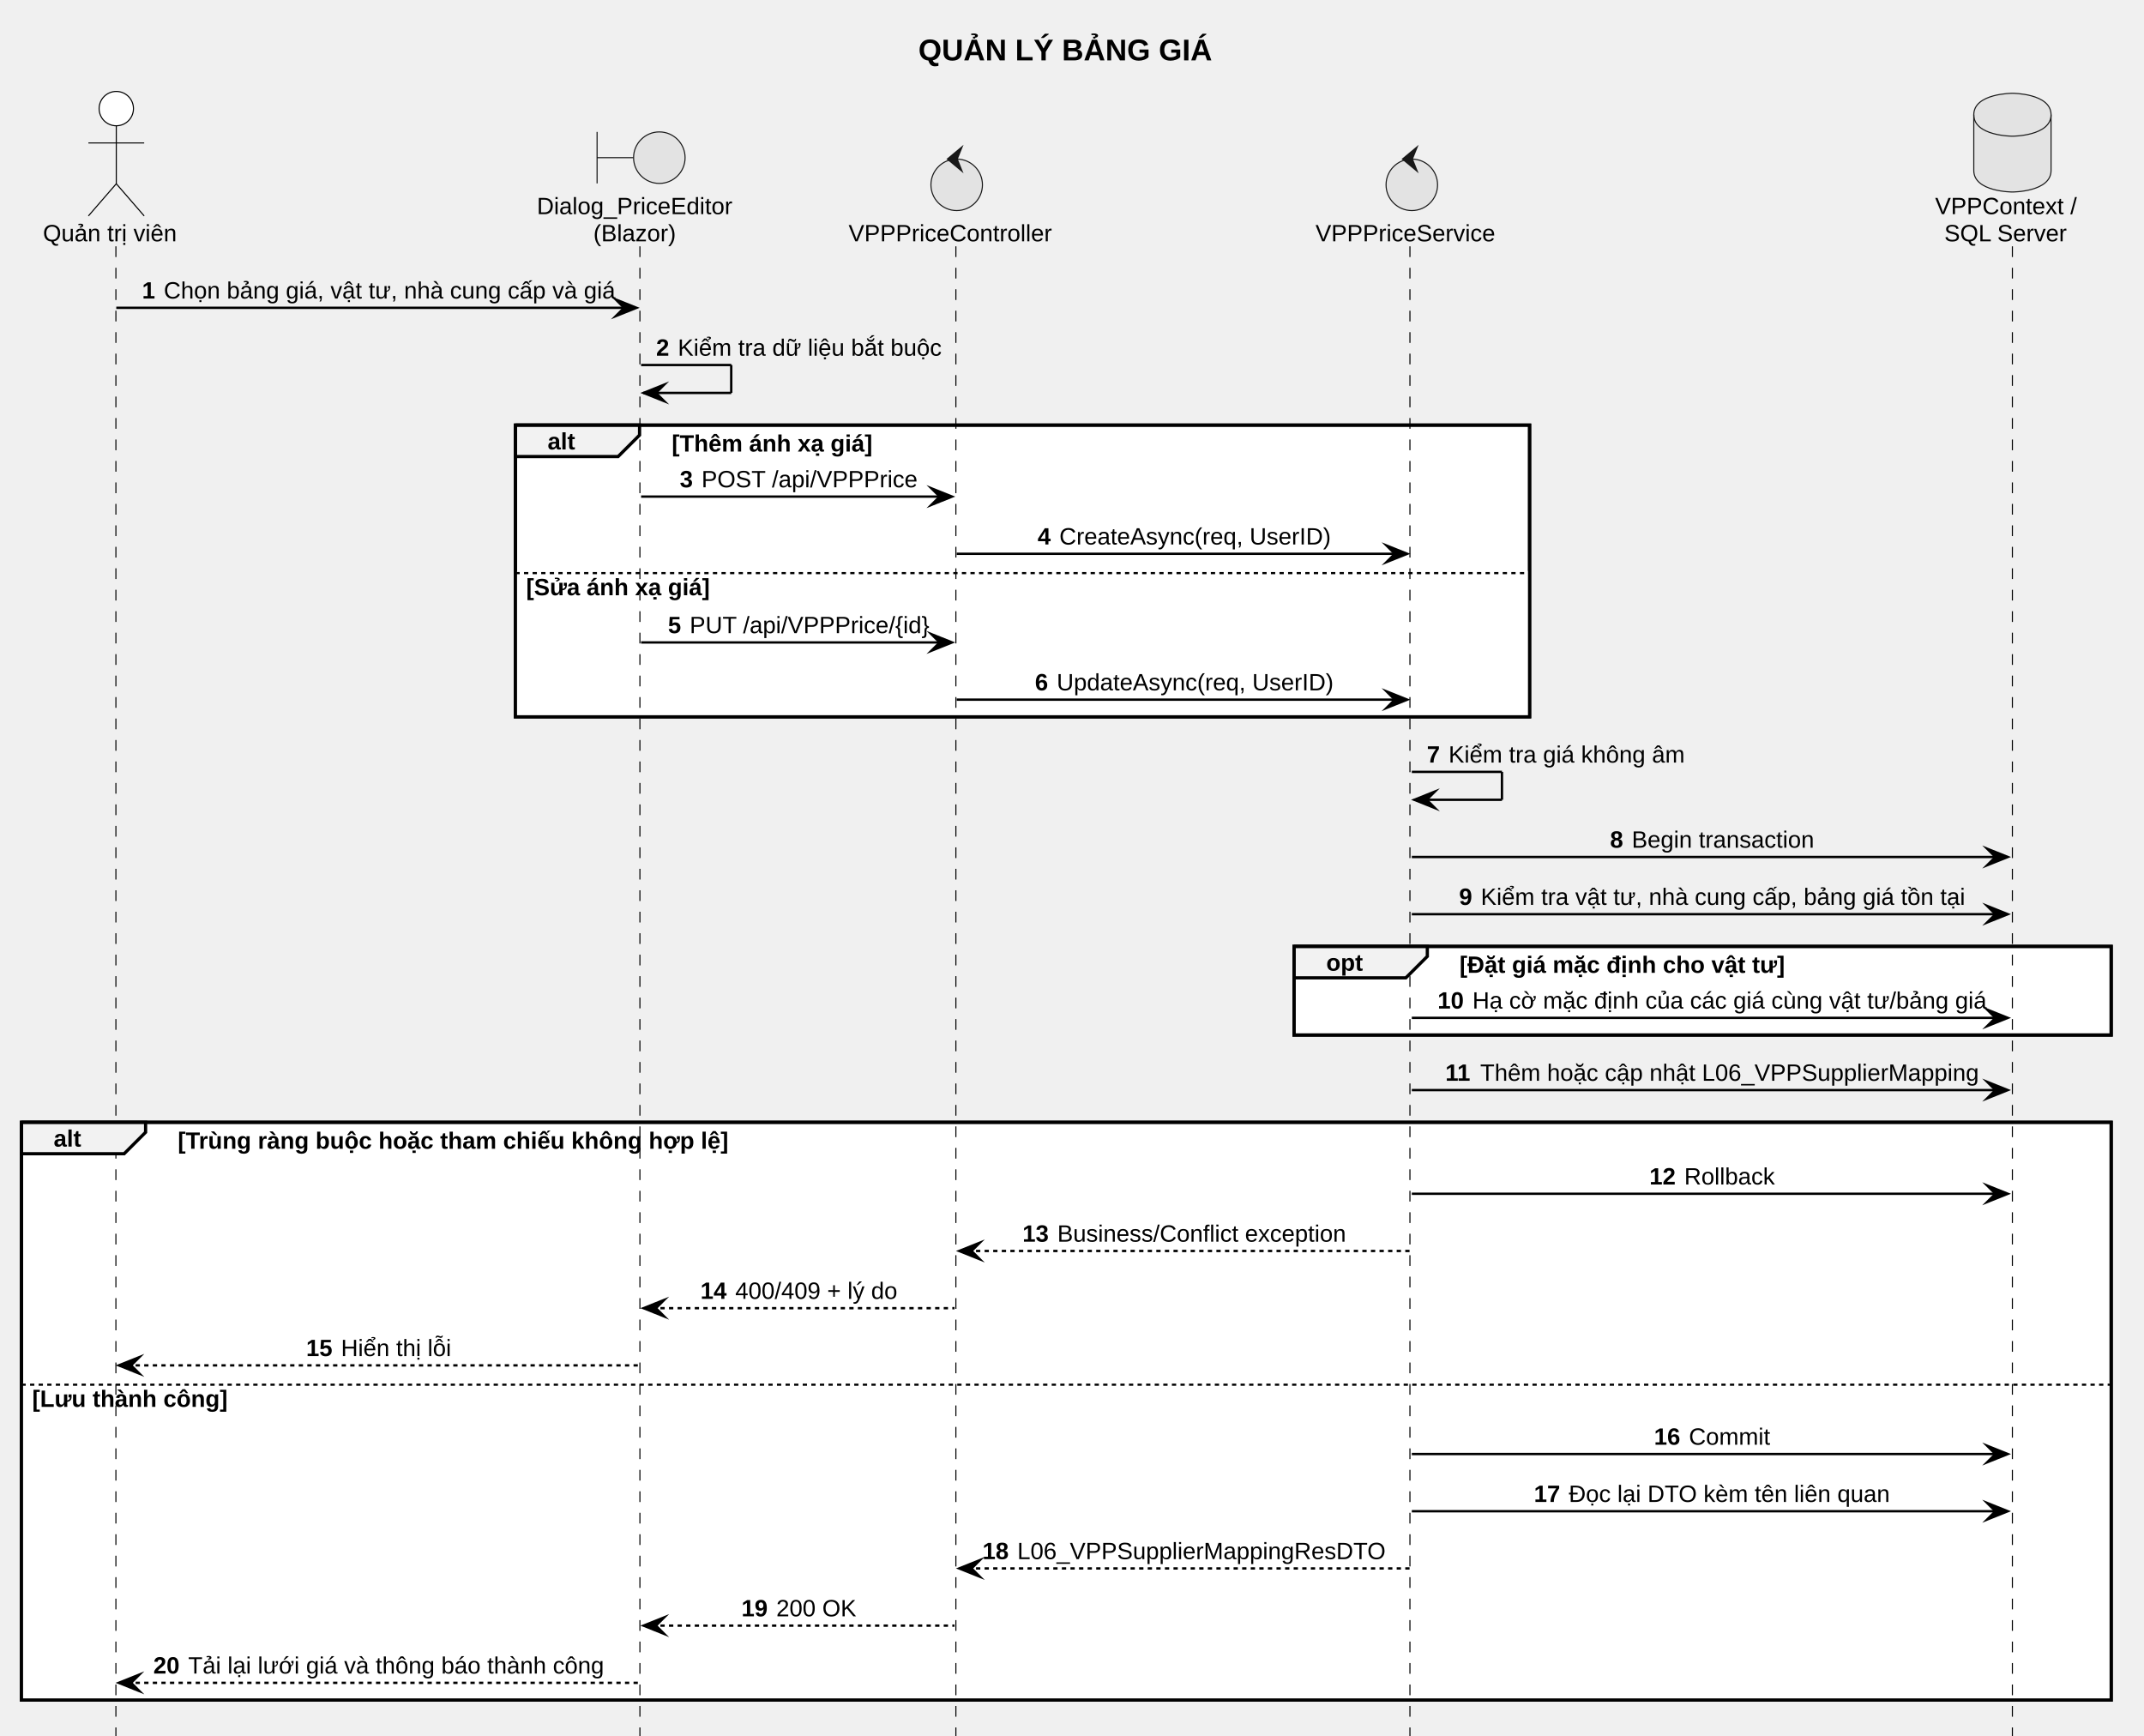
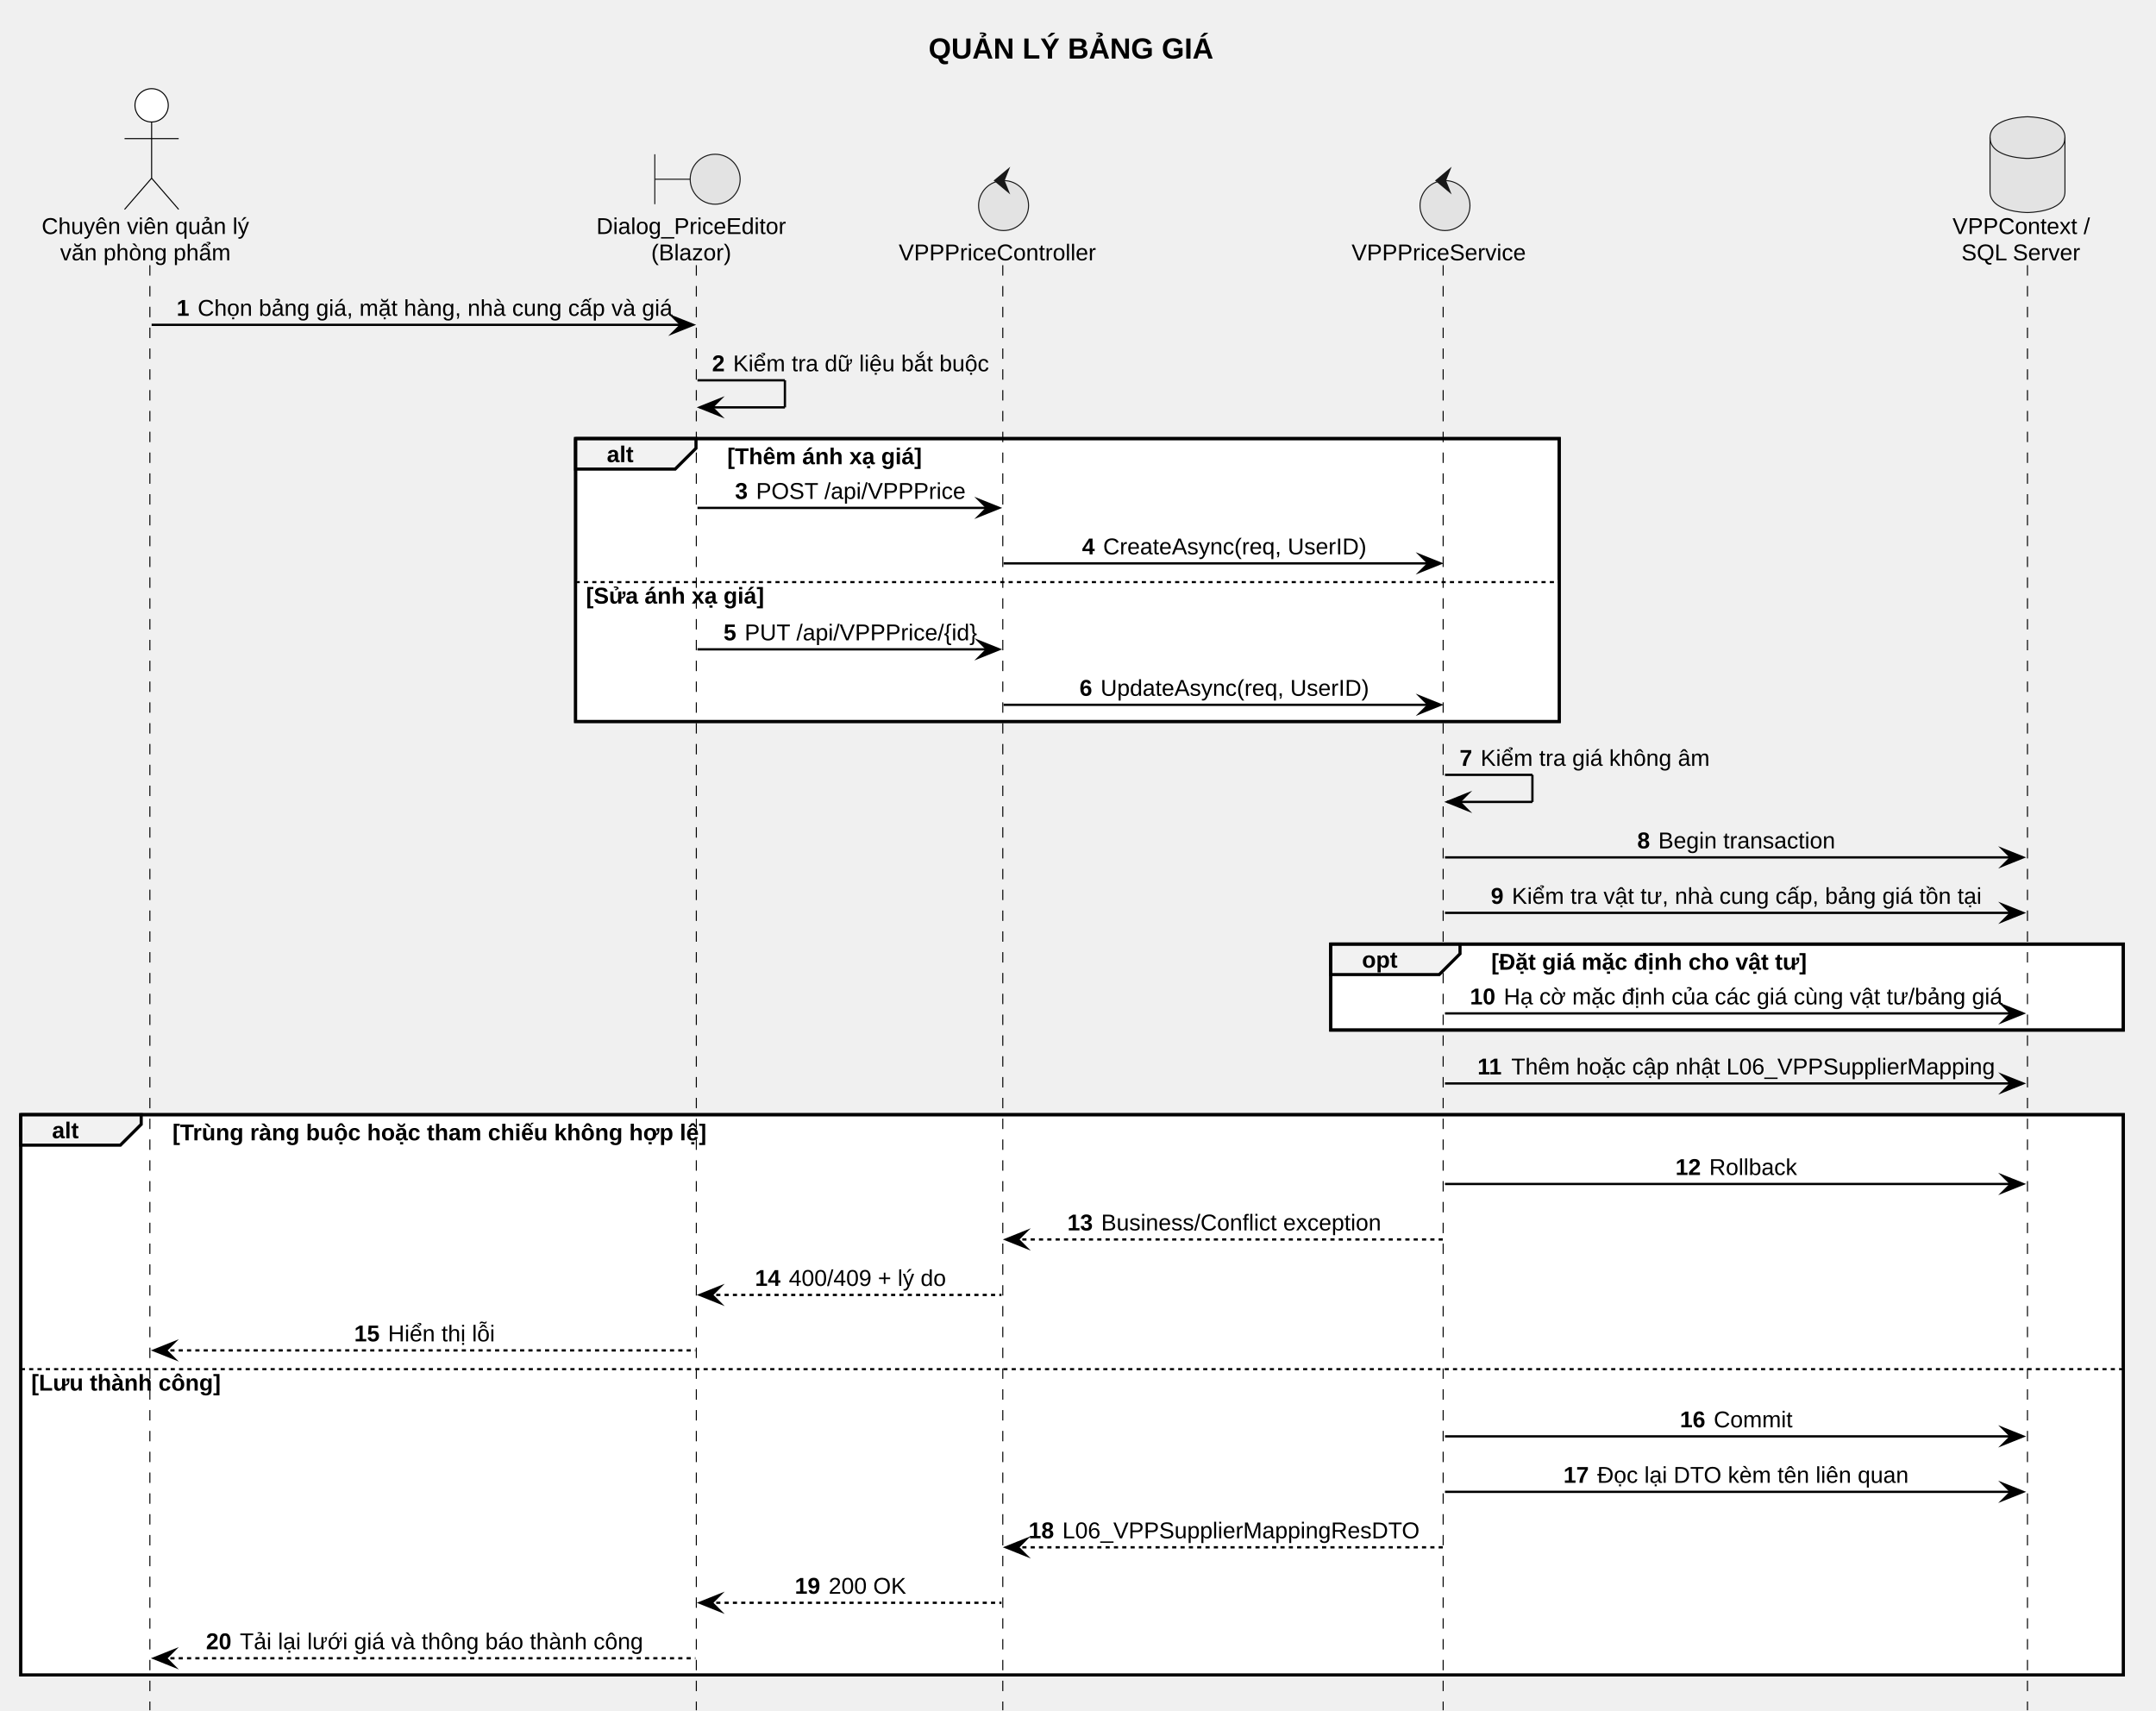
- <svg xmlns="http://www.w3.org/2000/svg" contentStyleType="text/css" data-diagram-type="SEQUENCE" height="1516.875px" preserveAspectRatio="none" style="width:1873px;height:1516px;background:#FFFFFF;" version="1.1" viewBox="0 0 1873 1516" width="1873.125px" zoomAndPan="magnify">
+ <svg xmlns="http://www.w3.org/2000/svg" contentStyleType="text/css" data-diagram-type="SEQUENCE" height="1541.25px" preserveAspectRatio="none" style="width:1942px;height:1541px;background:#FFFFFF;" version="1.1" viewBox="0 0 1942 1541" width="1942.5px" zoomAndPan="magnify">
  <defs />
  <g>
    <g class="title" data-source-line="2">
-       <text fill="#000000" font-family="Arial" font-size="26.25" font-weight="700" lengthAdjust="spacing" textLength="256.668" x="802.269" y="52.747">QUẢN LÝ BẢNG GIÁ</text>
-     </g>
-     <rect fill="#FFFFFF" height="254.8" style="stroke:#000000;stroke-width:2.812;" width="885.98" x="450.275" y="371.335" />
-     <rect fill="#FFFFFF" height="127.4" style="stroke:none;stroke-width:1.875;" width="885.98" x="450.275" y="498.735" />
-     <rect fill="#FFFFFF" height="77.433" style="stroke:#000000;stroke-width:2.812;" width="713.862" x="1130.47" y="826.661" />
-     <rect fill="#FFFFFF" height="504.634" style="stroke:#000000;stroke-width:2.812;" width="1825.582" x="18.75" y="980.311" />
-     <rect fill="#FFFFFF" height="277.3" style="stroke:none;stroke-width:1.875;" width="1825.582" x="18.75" y="1207.645" />
-     <g class="participant-lifeline" data-entity-uid="part1" data-qualified-name="Admin" data-source-line="4" id="part1-lifeline">
-       <g>
-         <rect fill="#000000" fill-opacity="0" height="1301.668" width="15" x="94.091" y="215.152" />
-         <line style="stroke:#000000;stroke-width:0.938;stroke-dasharray:9.375,9.375;" x1="101.25" x2="101.25" y1="215.152" y2="1516.82" />
+       <text fill="#000000" font-family="Arial" font-size="26.25" font-weight="700" lengthAdjust="spacing" textLength="256.668" x="836.367" y="52.747">QUẢN LÝ BẢNG GIÁ</text>
+     </g>
+     <rect fill="#FFFFFF" height="254.8" style="stroke:#000000;stroke-width:2.812;" width="885.98" x="518.469" y="395.052" />
+     <rect fill="#FFFFFF" height="127.4" style="stroke:none;stroke-width:1.875;" width="885.98" x="518.469" y="522.452" />
+     <rect fill="#FFFFFF" height="77.433" style="stroke:#000000;stroke-width:2.812;" width="713.862" x="1198.665" y="850.378" />
+     <rect fill="#FFFFFF" height="504.634" style="stroke:#000000;stroke-width:2.812;" width="1893.777" x="18.75" y="1004.028" />
+     <rect fill="#FFFFFF" height="277.3" style="stroke:none;stroke-width:1.875;" width="1893.777" x="18.75" y="1231.361" />
+     <g class="participant-lifeline" data-entity-uid="part1" data-qualified-name="Procurement" data-source-line="4" id="part1-lifeline">
+       <g>
+         <rect fill="#000000" fill-opacity="0" height="1301.668" width="15" x="129.072" y="238.868" />
+         <line style="stroke:#000000;stroke-width:0.938;stroke-dasharray:9.375,9.375;" x1="135" x2="135" y1="238.868" y2="1540.537" />
      </g>
    </g>
    <g class="participant-lifeline" data-entity-uid="part2" data-qualified-name="FE" data-source-line="5" id="part2-lifeline">
      <g>
-         <rect fill="#000000" fill-opacity="0" height="1301.668" width="15" x="552.555" y="215.152" />
-         <line style="stroke:#000000;stroke-width:0.938;stroke-dasharray:9.375,9.375;" x1="559.025" x2="559.025" y1="215.152" y2="1516.82" />
+         <rect fill="#000000" fill-opacity="0" height="1301.668" width="15" x="620.75" y="238.868" />
+         <line style="stroke:#000000;stroke-width:0.938;stroke-dasharray:9.375,9.375;" x1="627.219" x2="627.219" y1="238.868" y2="1540.537" />
      </g>
    </g>
    <g class="participant-lifeline" data-entity-uid="part3" data-qualified-name="API" data-source-line="6" id="part3-lifeline">
      <g>
-         <rect fill="#000000" fill-opacity="0" height="1301.668" width="15" x="828.266" y="215.152" />
-         <line style="stroke:#000000;stroke-width:0.938;stroke-dasharray:9.375,9.375;" x1="835.057" x2="835.057" y1="215.152" y2="1516.82" />
+         <rect fill="#000000" fill-opacity="0" height="1301.668" width="15" x="896.461" y="238.868" />
+         <line style="stroke:#000000;stroke-width:0.938;stroke-dasharray:9.375,9.375;" x1="903.251" x2="903.251" y1="238.868" y2="1540.537" />
      </g>
    </g>
    <g class="participant-lifeline" data-entity-uid="part4" data-qualified-name="Service" data-source-line="7" id="part4-lifeline">
      <g>
-         <rect fill="#000000" fill-opacity="0" height="1301.668" width="15" x="1225.862" y="215.152" />
-         <line style="stroke:#000000;stroke-width:0.938;stroke-dasharray:9.375,9.375;" x1="1231.72" x2="1231.72" y1="215.152" y2="1516.82" />
+         <rect fill="#000000" fill-opacity="0" height="1301.668" width="15" x="1294.057" y="238.868" />
+         <line style="stroke:#000000;stroke-width:0.938;stroke-dasharray:9.375,9.375;" x1="1299.915" x2="1299.915" y1="238.868" y2="1540.537" />
      </g>
    </g>
    <g class="participant-lifeline" data-entity-uid="part5" data-qualified-name="DB" data-source-line="8" id="part5-lifeline">
      <g>
-         <rect fill="#000000" fill-opacity="0" height="1301.668" width="15" x="1750.552" y="215.152" />
-         <line style="stroke:#000000;stroke-width:0.938;stroke-dasharray:9.375,9.375;" x1="1758.022" x2="1758.022" y1="215.152" y2="1516.82" />
-       </g>
-     </g>
-     <g class="participant participant-head" data-entity-uid="part1" data-qualified-name="Admin" data-source-line="4" id="part1-head">
-       <text fill="#000000" font-family="Arial" font-size="20.625" lengthAdjust="spacing" textLength="116.932" x="37.5" y="210.781">Quản trị viên</text>
-       <ellipse cx="101.591" cy="94.872" fill="#FFFFFF" rx="15" ry="15" style="stroke:#000000;stroke-width:0.938;" />
-       <path d="M101.591,109.872 L101.591,160.497 M77.216,124.872 L125.966,124.872 M101.591,160.497 L77.216,188.622 M101.591,160.497 L125.966,188.622" fill="none" style="stroke:#000000;stroke-width:0.938;" />
+         <rect fill="#000000" fill-opacity="0" height="1301.668" width="15" x="1818.746" y="238.868" />
+         <line style="stroke:#000000;stroke-width:0.938;stroke-dasharray:9.375,9.375;" x1="1826.216" x2="1826.216" y1="238.868" y2="1540.537" />
+       </g>
+     </g>
+     <g class="participant participant-head" data-entity-uid="part1" data-qualified-name="Procurement" data-source-line="4" id="part1-head">
+       <text fill="#000000" font-family="Arial" font-size="20.625" lengthAdjust="spacing" textLength="186.894" x="37.5" y="210.781">Chuyên viên quản lý</text>
+       <text fill="#000000" font-family="Arial" font-size="20.625" lengthAdjust="spacing" textLength="153.66" x="54.117" y="234.498">văn phòng phẩm</text>
+       <ellipse cx="136.572" cy="94.872" fill="#FFFFFF" rx="15" ry="15" style="stroke:#000000;stroke-width:0.938;" />
+       <path d="M136.572,109.872 L136.572,160.497 M112.197,124.872 L160.947,124.872 M136.572,160.497 L112.197,188.622 M136.572,160.497 L160.947,188.622" fill="none" style="stroke:#000000;stroke-width:0.938;" />
    </g>
    <g class="participant participant-head" data-entity-uid="part2" data-qualified-name="FE" data-source-line="5" id="part2-head">
-       <text fill="#000000" font-family="Arial" font-size="20.625" lengthAdjust="spacing" textLength="170.811" x="469.025" y="187.064">Dialog_PriceEditor</text>
-       <text fill="#000000" font-family="Arial" font-size="20.625" lengthAdjust="spacing" textLength="72.198" x="518.331" y="210.781">(Blazor)</text>
-       <path d="M521.618,115.218 L521.618,160.218 M521.618,137.718 L553.493,137.718" fill="none" style="stroke:#181818;stroke-width:0.938;" />
-       <ellipse cx="575.993" cy="137.718" fill="#E3E3E3" rx="22.5" ry="22.5" style="stroke:#181818;stroke-width:0.938;" />
+       <text fill="#000000" font-family="Arial" font-size="20.625" lengthAdjust="spacing" textLength="170.811" x="537.219" y="210.781">Dialog_PriceEditor</text>
+       <text fill="#000000" font-family="Arial" font-size="20.625" lengthAdjust="spacing" textLength="72.198" x="586.526" y="234.498">(Blazor)</text>
+       <path d="M589.812,138.935 L589.812,183.935 M589.812,161.435 L621.687,161.435" fill="none" style="stroke:#181818;stroke-width:0.938;" />
+       <ellipse cx="644.187" cy="161.435" fill="#E3E3E3" rx="22.5" ry="22.5" style="stroke:#181818;stroke-width:0.938;" />
    </g>
    <g class="participant participant-head" data-entity-uid="part3" data-qualified-name="API" data-source-line="6" id="part3-head">
-       <text fill="#000000" font-family="Arial" font-size="20.625" lengthAdjust="spacing" textLength="177.669" x="741.307" y="210.781">VPPPriceController</text>
-       <ellipse cx="835.766" cy="161.435" fill="#E3E3E3" rx="22.5" ry="22.5" style="stroke:#181818;stroke-width:0.938;" />
-       <polygon fill="#181818" points="828.266,138.935,839.516,129.56,835.766,138.935,839.516,148.31,828.266,138.935" style="stroke:#181818;stroke-width:1.875;stroke-linejoin:miter;stroke-miterlimit:10;" />
+       <text fill="#000000" font-family="Arial" font-size="20.625" lengthAdjust="spacing" textLength="177.669" x="809.501" y="234.498">VPPPriceController</text>
+       <ellipse cx="903.961" cy="185.152" fill="#E3E3E3" rx="22.5" ry="22.5" style="stroke:#181818;stroke-width:0.938;" />
+       <polygon fill="#181818" points="896.461,162.652,907.711,153.277,903.961,162.652,907.711,172.027,896.461,162.652" style="stroke:#181818;stroke-width:1.875;stroke-linejoin:miter;stroke-miterlimit:10;" />
    </g>
    <g class="participant participant-head" data-entity-uid="part4" data-qualified-name="Service" data-source-line="7" id="part4-head">
-       <text fill="#000000" font-family="Arial" font-size="20.625" lengthAdjust="spacing" textLength="157.034" x="1149.22" y="210.781">VPPPriceService</text>
-       <ellipse cx="1233.362" cy="161.435" fill="#E3E3E3" rx="22.5" ry="22.5" style="stroke:#181818;stroke-width:0.938;" />
-       <polygon fill="#181818" points="1225.862,138.935,1237.112,129.56,1233.362,138.935,1237.112,148.31,1225.862,138.935" style="stroke:#181818;stroke-width:1.875;stroke-linejoin:miter;stroke-miterlimit:10;" />
+       <text fill="#000000" font-family="Arial" font-size="20.625" lengthAdjust="spacing" textLength="157.034" x="1217.415" y="234.498">VPPPriceService</text>
+       <ellipse cx="1301.557" cy="185.152" fill="#E3E3E3" rx="22.5" ry="22.5" style="stroke:#181818;stroke-width:0.938;" />
+       <polygon fill="#181818" points="1294.057,162.652,1305.307,153.277,1301.557,162.652,1305.307,172.027,1294.057,162.652" style="stroke:#181818;stroke-width:1.875;stroke-linejoin:miter;stroke-miterlimit:10;" />
    </g>
    <g class="participant participant-head" data-entity-uid="part5" data-qualified-name="DB" data-source-line="8" id="part5-head">
-       <text fill="#000000" font-family="Arial" font-size="20.625" lengthAdjust="spacing" textLength="123.81" x="1690.522" y="187.064">VPPContext /</text>
-       <text fill="#000000" font-family="Arial" font-size="20.625" lengthAdjust="spacing" textLength="107.748" x="1698.553" y="210.781">SQL Server</text>
-       <path d="M1724.302,100.218 C1724.302,81.468 1758.052,81.468 1758.052,81.468 C1758.052,81.468 1791.802,81.468 1791.802,100.218 L1791.802,148.968 C1791.802,167.718 1758.052,167.718 1758.052,167.718 C1758.052,167.718 1724.302,167.718 1724.302,148.968 L1724.302,100.218" fill="#E3E3E3" style="stroke:#181818;stroke-width:0.938;" />
-       <path d="M1724.302,100.218 C1724.302,118.968 1758.052,118.968 1758.052,118.968 C1758.052,118.968 1791.802,118.968 1791.802,100.218" fill="none" style="stroke:#181818;stroke-width:0.938;" />
+       <text fill="#000000" font-family="Arial" font-size="20.625" lengthAdjust="spacing" textLength="123.81" x="1758.716" y="210.781">VPPContext /</text>
+       <text fill="#000000" font-family="Arial" font-size="20.625" lengthAdjust="spacing" textLength="107.748" x="1766.748" y="234.498">SQL Server</text>
+       <path d="M1792.496,123.935 C1792.496,105.185 1826.246,105.185 1826.246,105.185 C1826.246,105.185 1859.996,105.185 1859.996,123.935 L1859.996,172.685 C1859.996,191.435 1826.246,191.435 1826.246,191.435 C1826.246,191.435 1792.496,191.435 1792.496,172.685 L1792.496,123.935" fill="#E3E3E3" style="stroke:#181818;stroke-width:0.938;" />
+       <path d="M1792.496,123.935 C1792.496,142.685 1826.246,142.685 1826.246,142.685 C1826.246,142.685 1859.996,142.685 1859.996,123.935" fill="none" style="stroke:#181818;stroke-width:0.938;" />
    </g>
    <g class="message" data-entity-1="part1" data-entity-2="part2" data-source-line="10" id="msg1">
-       <polygon fill="#000000" points="537.555,261.368,556.305,268.868,537.555,276.368,545.055,268.868" style="stroke:#000000;stroke-width:1.875;stroke-linejoin:miter;stroke-miterlimit:10;" />
-       <line style="stroke:#000000;stroke-width:2.062;" x1="101.591" x2="548.805" y1="268.868" y2="268.868" />
-       <text fill="#000000" font-family="Arial" font-size="20.625" font-weight="700" lengthAdjust="spacing" textLength="11.471" x="124.091" y="260.748">1</text>
-       <text fill="#000000" font-family="Arial" font-size="20.625" lengthAdjust="spacing" textLength="394.493" x="143.062" y="260.748">Chọn bảng giá, vật tư, nhà cung cấp và giá</text>
+       <polygon fill="#000000" points="605.75,285.085,624.5,292.585,605.75,300.085,613.25,292.585" style="stroke:#000000;stroke-width:1.875;stroke-linejoin:miter;stroke-miterlimit:10;" />
+       <line style="stroke:#000000;stroke-width:2.062;" x1="136.572" x2="617" y1="292.585" y2="292.585" />
+       <text fill="#000000" font-family="Arial" font-size="20.625" font-weight="700" lengthAdjust="spacing" textLength="11.471" x="159.072" y="284.464">1</text>
+       <text fill="#000000" font-family="Arial" font-size="20.625" lengthAdjust="spacing" textLength="427.707" x="178.043" y="284.464">Chọn bảng giá, mặt hàng, nhà cung cấp và giá</text>
    </g>
    <g class="message" data-entity-1="part2" data-entity-2="part2" data-source-line="11" id="msg2">
-       <line style="stroke:#000000;stroke-width:2.062;" x1="560.055" x2="638.805" y1="318.835" y2="318.835" />
-       <line style="stroke:#000000;stroke-width:2.062;" x1="638.805" x2="638.805" y1="318.835" y2="343.21" />
-       <line style="stroke:#000000;stroke-width:2.062;" x1="561.93" x2="638.805" y1="343.21" y2="343.21" />
-       <polygon fill="#000000" points="580.68,335.71,561.93,343.21,580.68,350.71,573.18,343.21" style="stroke:#000000;stroke-width:1.875;stroke-linejoin:miter;stroke-miterlimit:10;" />
-       <text fill="#000000" font-family="Arial" font-size="20.625" font-weight="700" lengthAdjust="spacing" textLength="11.471" x="573.18" y="310.714">2</text>
-       <text fill="#000000" font-family="Arial" font-size="20.625" lengthAdjust="spacing" textLength="230.49" x="592.151" y="310.714">Kiểm tra dữ liệu bắt buộc</text>
-     </g>
-     <path d="M450.275,371.335 L558.719,371.335 L558.719,380.052 L539.969,398.802 L450.275,398.802 L450.275,371.335" fill="#F2F2F2" style="stroke:#000000;stroke-width:2.812;" />
-     <rect fill="none" height="254.8" style="stroke:#000000;stroke-width:2.812;" width="885.98" x="450.275" y="371.335" />
-     <text fill="#000000" font-family="Arial" font-size="20.625" font-weight="700" lengthAdjust="spacing" textLength="24.069" x="478.4" y="392.556">alt</text>
-     <text fill="#000000" font-family="Arial" font-size="20.625" font-weight="700" lengthAdjust="spacing" textLength="175.343" x="586.844" y="394.431">[Thêm ánh xạ giá]</text>
+       <line style="stroke:#000000;stroke-width:2.062;" x1="628.25" x2="707" y1="342.552" y2="342.552" />
+       <line style="stroke:#000000;stroke-width:2.062;" x1="707" x2="707" y1="342.552" y2="366.927" />
+       <line style="stroke:#000000;stroke-width:2.062;" x1="630.125" x2="707" y1="366.927" y2="366.927" />
+       <polygon fill="#000000" points="648.875,359.427,630.125,366.927,648.875,374.427,641.375,366.927" style="stroke:#000000;stroke-width:1.875;stroke-linejoin:miter;stroke-miterlimit:10;" />
+       <text fill="#000000" font-family="Arial" font-size="20.625" font-weight="700" lengthAdjust="spacing" textLength="11.471" x="641.375" y="334.431">2</text>
+       <text fill="#000000" font-family="Arial" font-size="20.625" lengthAdjust="spacing" textLength="230.49" x="660.345" y="334.431">Kiểm tra dữ liệu bắt buộc</text>
+     </g>
+     <path d="M518.469,395.052 L626.913,395.052 L626.913,403.769 L608.163,422.519 L518.469,422.519 L518.469,395.052" fill="#F2F2F2" style="stroke:#000000;stroke-width:2.812;" />
+     <rect fill="none" height="254.8" style="stroke:#000000;stroke-width:2.812;" width="885.98" x="518.469" y="395.052" />
+     <text fill="#000000" font-family="Arial" font-size="20.625" font-weight="700" lengthAdjust="spacing" textLength="24.069" x="546.594" y="416.273">alt</text>
+     <text fill="#000000" font-family="Arial" font-size="20.625" font-weight="700" lengthAdjust="spacing" textLength="175.343" x="655.038" y="418.148">[Thêm ánh xạ giá]</text>
    <g class="message" data-entity-1="part2" data-entity-2="part3" data-source-line="14" id="msg3">
-       <polygon fill="#000000" points="813.266,426.269,832.016,433.769,813.266,441.269,820.766,433.769" style="stroke:#000000;stroke-width:1.875;stroke-linejoin:miter;stroke-miterlimit:10;" />
-       <line style="stroke:#000000;stroke-width:2.062;" x1="560.055" x2="824.516" y1="433.769" y2="433.769" />
-       <text fill="#000000" font-family="Arial" font-size="20.625" font-weight="700" lengthAdjust="spacing" textLength="11.471" x="593.861" y="425.648">3</text>
-       <text fill="#000000" font-family="Arial" font-size="20.625" lengthAdjust="spacing" textLength="189.13" x="612.831" y="425.648">POST /api/VPPPrice</text>
+       <polygon fill="#000000" points="881.461,449.985,900.211,457.485,881.461,464.985,888.961,457.485" style="stroke:#000000;stroke-width:1.875;stroke-linejoin:miter;stroke-miterlimit:10;" />
+       <line style="stroke:#000000;stroke-width:2.062;" x1="628.25" x2="892.711" y1="457.485" y2="457.485" />
+       <text fill="#000000" font-family="Arial" font-size="20.625" font-weight="700" lengthAdjust="spacing" textLength="11.471" x="662.055" y="449.365">3</text>
+       <text fill="#000000" font-family="Arial" font-size="20.625" lengthAdjust="spacing" textLength="189.13" x="681.025" y="449.365">POST /api/VPPPrice</text>
    </g>
    <g class="message" data-entity-1="part3" data-entity-2="part4" data-source-line="15" id="msg4">
-       <polygon fill="#000000" points="1210.862,476.235,1229.612,483.735,1210.862,491.235,1218.362,483.735" style="stroke:#000000;stroke-width:1.875;stroke-linejoin:miter;stroke-miterlimit:10;" />
-       <line style="stroke:#000000;stroke-width:2.062;" x1="835.766" x2="1222.112" y1="483.735" y2="483.735" />
-       <text fill="#000000" font-family="Arial" font-size="20.625" font-weight="700" lengthAdjust="spacing" textLength="11.471" x="906.455" y="475.615">4</text>
-       <text fill="#000000" font-family="Arial" font-size="20.625" lengthAdjust="spacing" textLength="237.248" x="925.426" y="475.615">CreateAsync(req, UserID)</text>
-     </g>
-     <line style="stroke:#000000;stroke-width:1.875;stroke-dasharray:3.75,3.75;" x1="450.275" x2="1336.254" y1="500.61" y2="500.61" />
-     <text fill="#000000" font-family="Arial" font-size="20.625" font-weight="700" lengthAdjust="spacing" textLength="160.498" x="459.65" y="519.956">[Sửa ánh xạ giá]</text>
+       <polygon fill="#000000" points="1279.057,499.952,1297.807,507.452,1279.057,514.952,1286.557,507.452" style="stroke:#000000;stroke-width:1.875;stroke-linejoin:miter;stroke-miterlimit:10;" />
+       <line style="stroke:#000000;stroke-width:2.062;" x1="903.961" x2="1290.307" y1="507.452" y2="507.452" />
+       <text fill="#000000" font-family="Arial" font-size="20.625" font-weight="700" lengthAdjust="spacing" textLength="11.471" x="974.649" y="499.331">4</text>
+       <text fill="#000000" font-family="Arial" font-size="20.625" lengthAdjust="spacing" textLength="237.248" x="993.62" y="499.331">CreateAsync(req, UserID)</text>
+     </g>
+     <line style="stroke:#000000;stroke-width:1.875;stroke-dasharray:3.75,3.75;" x1="518.469" x2="1404.449" y1="524.327" y2="524.327" />
+     <text fill="#000000" font-family="Arial" font-size="20.625" font-weight="700" lengthAdjust="spacing" textLength="160.498" x="527.844" y="543.673">[Sửa ánh xạ giá]</text>
    <g class="message" data-entity-1="part2" data-entity-2="part3" data-source-line="17" id="msg5">
-       <polygon fill="#000000" points="813.266,553.669,832.016,561.169,813.266,568.669,820.766,561.169" style="stroke:#000000;stroke-width:1.875;stroke-linejoin:miter;stroke-miterlimit:10;" />
-       <line style="stroke:#000000;stroke-width:2.062;" x1="560.055" x2="824.516" y1="561.169" y2="561.169" />
-       <text fill="#000000" font-family="Arial" font-size="20.625" font-weight="700" lengthAdjust="spacing" textLength="11.471" x="583.533" y="553.048">5</text>
-       <text fill="#000000" font-family="Arial" font-size="20.625" lengthAdjust="spacing" textLength="209.785" x="602.504" y="553.048">PUT /api/VPPPrice/{id}</text>
+       <polygon fill="#000000" points="881.461,577.386,900.211,584.886,881.461,592.386,888.961,584.886" style="stroke:#000000;stroke-width:1.875;stroke-linejoin:miter;stroke-miterlimit:10;" />
+       <line style="stroke:#000000;stroke-width:2.062;" x1="628.25" x2="892.711" y1="584.886" y2="584.886" />
+       <text fill="#000000" font-family="Arial" font-size="20.625" font-weight="700" lengthAdjust="spacing" textLength="11.471" x="651.727" y="576.765">5</text>
+       <text fill="#000000" font-family="Arial" font-size="20.625" lengthAdjust="spacing" textLength="209.785" x="670.698" y="576.765">PUT /api/VPPPrice/{id}</text>
    </g>
    <g class="message" data-entity-1="part3" data-entity-2="part4" data-source-line="18" id="msg6">
-       <polygon fill="#000000" points="1210.862,603.636,1229.612,611.136,1210.862,618.636,1218.362,611.136" style="stroke:#000000;stroke-width:1.875;stroke-linejoin:miter;stroke-miterlimit:10;" />
-       <line style="stroke:#000000;stroke-width:2.062;" x1="835.766" x2="1222.112" y1="611.136" y2="611.136" />
-       <text fill="#000000" font-family="Arial" font-size="20.625" font-weight="700" lengthAdjust="spacing" textLength="11.471" x="904.154" y="603.015">6</text>
-       <text fill="#000000" font-family="Arial" font-size="20.625" lengthAdjust="spacing" textLength="241.85" x="923.124" y="603.015">UpdateAsync(req, UserID)</text>
+       <polygon fill="#000000" points="1279.057,627.352,1297.807,634.852,1279.057,642.352,1286.557,634.852" style="stroke:#000000;stroke-width:1.875;stroke-linejoin:miter;stroke-miterlimit:10;" />
+       <line style="stroke:#000000;stroke-width:2.062;" x1="903.961" x2="1290.307" y1="634.852" y2="634.852" />
+       <text fill="#000000" font-family="Arial" font-size="20.625" font-weight="700" lengthAdjust="spacing" textLength="11.471" x="972.348" y="626.732">6</text>
+       <text fill="#000000" font-family="Arial" font-size="20.625" lengthAdjust="spacing" textLength="241.85" x="991.319" y="626.732">UpdateAsync(req, UserID)</text>
    </g>
    <g class="message" data-entity-1="part4" data-entity-2="part4" data-source-line="21" id="msg7">
-       <line style="stroke:#000000;stroke-width:2.062;" x1="1233.362" x2="1312.112" y1="674.227" y2="674.227" />
-       <line style="stroke:#000000;stroke-width:2.062;" x1="1312.112" x2="1312.112" y1="674.227" y2="698.602" />
-       <line style="stroke:#000000;stroke-width:2.062;" x1="1235.237" x2="1312.112" y1="698.602" y2="698.602" />
-       <polygon fill="#000000" points="1253.987,691.102,1235.237,698.602,1253.987,706.102,1246.487,698.602" style="stroke:#000000;stroke-width:1.875;stroke-linejoin:miter;stroke-miterlimit:10;" />
-       <text fill="#000000" font-family="Arial" font-size="20.625" font-weight="700" lengthAdjust="spacing" textLength="11.471" x="1246.487" y="666.107">7</text>
-       <text fill="#000000" font-family="Arial" font-size="20.625" lengthAdjust="spacing" textLength="206.351" x="1265.458" y="666.107">Kiểm tra giá không âm</text>
+       <line style="stroke:#000000;stroke-width:2.062;" x1="1301.557" x2="1380.307" y1="697.944" y2="697.944" />
+       <line style="stroke:#000000;stroke-width:2.062;" x1="1380.307" x2="1380.307" y1="697.944" y2="722.319" />
+       <line style="stroke:#000000;stroke-width:2.062;" x1="1303.432" x2="1380.307" y1="722.319" y2="722.319" />
+       <polygon fill="#000000" points="1322.182,714.819,1303.432,722.319,1322.182,729.819,1314.682,722.319" style="stroke:#000000;stroke-width:1.875;stroke-linejoin:miter;stroke-miterlimit:10;" />
+       <text fill="#000000" font-family="Arial" font-size="20.625" font-weight="700" lengthAdjust="spacing" textLength="11.471" x="1314.682" y="689.823">7</text>
+       <text fill="#000000" font-family="Arial" font-size="20.625" lengthAdjust="spacing" textLength="206.351" x="1333.652" y="689.823">Kiểm tra giá không âm</text>
    </g>
    <g class="message" data-entity-1="part4" data-entity-2="part5" data-source-line="22" id="msg8">
-       <polygon fill="#000000" points="1735.552,741.069,1754.302,748.569,1735.552,756.069,1743.052,748.569" style="stroke:#000000;stroke-width:1.875;stroke-linejoin:miter;stroke-miterlimit:10;" />
-       <line style="stroke:#000000;stroke-width:2.062;" x1="1233.362" x2="1746.802" y1="748.569" y2="748.569" />
-       <text fill="#000000" font-family="Arial" font-size="20.625" font-weight="700" lengthAdjust="spacing" textLength="11.471" x="1406.537" y="740.448">8</text>
-       <text fill="#000000" font-family="Arial" font-size="20.625" lengthAdjust="spacing" textLength="159.37" x="1425.507" y="740.448">Begin transaction</text>
+       <polygon fill="#000000" points="1803.746,764.786,1822.496,772.286,1803.746,779.786,1811.246,772.286" style="stroke:#000000;stroke-width:1.875;stroke-linejoin:miter;stroke-miterlimit:10;" />
+       <line style="stroke:#000000;stroke-width:2.062;" x1="1301.557" x2="1814.996" y1="772.286" y2="772.286" />
+       <text fill="#000000" font-family="Arial" font-size="20.625" font-weight="700" lengthAdjust="spacing" textLength="11.471" x="1474.731" y="764.165">8</text>
+       <text fill="#000000" font-family="Arial" font-size="20.625" lengthAdjust="spacing" textLength="159.37" x="1493.702" y="764.165">Begin transaction</text>
    </g>
    <g class="message" data-entity-1="part4" data-entity-2="part5" data-source-line="23" id="msg9">
-       <polygon fill="#000000" points="1735.552,791.036,1754.302,798.536,1735.552,806.036,1743.052,798.536" style="stroke:#000000;stroke-width:1.875;stroke-linejoin:miter;stroke-miterlimit:10;" />
-       <line style="stroke:#000000;stroke-width:2.062;" x1="1233.362" x2="1746.802" y1="798.536" y2="798.536" />
-       <text fill="#000000" font-family="Arial" font-size="20.625" font-weight="700" lengthAdjust="spacing" textLength="11.471" x="1274.659" y="790.415">9</text>
-       <text fill="#000000" font-family="Arial" font-size="20.625" lengthAdjust="spacing" textLength="423.125" x="1293.63" y="790.415">Kiểm tra vật tư, nhà cung cấp, bảng giá tồn tại</text>
-     </g>
-     <path d="M1130.47,826.661 L1246.911,826.661 L1246.911,835.378 L1228.161,854.128 L1130.47,854.128 L1130.47,826.661" fill="#F2F2F2" style="stroke:#000000;stroke-width:2.812;" />
-     <rect fill="none" height="77.433" style="stroke:#000000;stroke-width:2.812;" width="713.862" x="1130.47" y="826.661" />
-     <text fill="#000000" font-family="Arial" font-size="20.625" font-weight="700" lengthAdjust="spacing" textLength="32.065" x="1158.595" y="847.882">opt</text>
-     <text fill="#000000" font-family="Arial" font-size="20.625" font-weight="700" lengthAdjust="spacing" textLength="284.238" x="1275.036" y="849.757">[Đặt giá mặc định cho vật tư]</text>
+       <polygon fill="#000000" points="1803.746,814.753,1822.496,822.253,1803.746,829.753,1811.246,822.253" style="stroke:#000000;stroke-width:1.875;stroke-linejoin:miter;stroke-miterlimit:10;" />
+       <line style="stroke:#000000;stroke-width:2.062;" x1="1301.557" x2="1814.996" y1="822.253" y2="822.253" />
+       <text fill="#000000" font-family="Arial" font-size="20.625" font-weight="700" lengthAdjust="spacing" textLength="11.471" x="1342.854" y="814.132">9</text>
+       <text fill="#000000" font-family="Arial" font-size="20.625" lengthAdjust="spacing" textLength="423.125" x="1361.824" y="814.132">Kiểm tra vật tư, nhà cung cấp, bảng giá tồn tại</text>
+     </g>
+     <path d="M1198.665,850.378 L1315.105,850.378 L1315.105,859.094 L1296.355,877.844 L1198.665,877.844 L1198.665,850.378" fill="#F2F2F2" style="stroke:#000000;stroke-width:2.812;" />
+     <rect fill="none" height="77.433" style="stroke:#000000;stroke-width:2.812;" width="713.862" x="1198.665" y="850.378" />
+     <text fill="#000000" font-family="Arial" font-size="20.625" font-weight="700" lengthAdjust="spacing" textLength="32.065" x="1226.79" y="871.598">opt</text>
+     <text fill="#000000" font-family="Arial" font-size="20.625" font-weight="700" lengthAdjust="spacing" textLength="284.238" x="1343.23" y="873.473">[Đặt giá mặc định cho vật tư]</text>
    <g class="message" data-entity-1="part4" data-entity-2="part5" data-source-line="25" id="msg10">
-       <polygon fill="#000000" points="1735.552,881.594,1754.302,889.094,1735.552,896.594,1743.052,889.094" style="stroke:#000000;stroke-width:1.875;stroke-linejoin:miter;stroke-miterlimit:10;" />
-       <line style="stroke:#000000;stroke-width:2.062;" x1="1233.362" x2="1746.802" y1="889.094" y2="889.094" />
-       <text fill="#000000" font-family="Arial" font-size="20.625" font-weight="700" lengthAdjust="spacing" textLength="22.941" x="1255.862" y="880.973">10</text>
-       <text fill="#000000" font-family="Arial" font-size="20.625" lengthAdjust="spacing" textLength="449.248" x="1286.304" y="880.973">Hạ cờ mặc định của các giá cùng vật tư/bảng giá</text>
+       <polygon fill="#000000" points="1803.746,905.311,1822.496,912.811,1803.746,920.311,1811.246,912.811" style="stroke:#000000;stroke-width:1.875;stroke-linejoin:miter;stroke-miterlimit:10;" />
+       <line style="stroke:#000000;stroke-width:2.062;" x1="1301.557" x2="1814.996" y1="912.811" y2="912.811" />
+       <text fill="#000000" font-family="Arial" font-size="20.625" font-weight="700" lengthAdjust="spacing" textLength="22.941" x="1324.057" y="904.69">10</text>
+       <text fill="#000000" font-family="Arial" font-size="20.625" lengthAdjust="spacing" textLength="449.248" x="1354.498" y="904.69">Hạ cờ mặc định của các giá cùng vật tư/bảng giá</text>
    </g>
    <g class="message" data-entity-1="part4" data-entity-2="part5" data-source-line="27" id="msg11">
-       <polygon fill="#000000" points="1735.552,944.686,1754.302,952.186,1735.552,959.686,1743.052,952.186" style="stroke:#000000;stroke-width:1.875;stroke-linejoin:miter;stroke-miterlimit:10;" />
-       <line style="stroke:#000000;stroke-width:2.062;" x1="1233.362" x2="1746.802" y1="952.186" y2="952.186" />
-       <text fill="#000000" font-family="Arial" font-size="20.625" font-weight="700" lengthAdjust="spacing" textLength="22.941" x="1262.635" y="944.065">11</text>
-       <text fill="#000000" font-family="Arial" font-size="20.625" lengthAdjust="spacing" textLength="435.703" x="1293.076" y="944.065">Thêm hoặc cập nhật L06_VPPSupplierMapping</text>
-     </g>
-     <path d="M18.75,980.311 L127.194,980.311 L127.194,989.028 L108.444,1007.778 L18.75,1007.778 L18.75,980.311" fill="#F2F2F2" style="stroke:#000000;stroke-width:2.812;" />
-     <rect fill="none" height="504.634" style="stroke:#000000;stroke-width:2.812;" width="1825.582" x="18.75" y="980.311" />
-     <text fill="#000000" font-family="Arial" font-size="20.625" font-weight="700" lengthAdjust="spacing" textLength="24.069" x="46.875" y="1001.532">alt</text>
-     <text fill="#000000" font-family="Arial" font-size="20.625" font-weight="700" lengthAdjust="spacing" textLength="482.17" x="155.319" y="1003.407">[Trùng ràng buộc hoặc tham chiếu không hợp lệ]</text>
+       <polygon fill="#000000" points="1803.746,968.403,1822.496,975.903,1803.746,983.403,1811.246,975.903" style="stroke:#000000;stroke-width:1.875;stroke-linejoin:miter;stroke-miterlimit:10;" />
+       <line style="stroke:#000000;stroke-width:2.062;" x1="1301.557" x2="1814.996" y1="975.903" y2="975.903" />
+       <text fill="#000000" font-family="Arial" font-size="20.625" font-weight="700" lengthAdjust="spacing" textLength="22.941" x="1330.829" y="967.782">11</text>
+       <text fill="#000000" font-family="Arial" font-size="20.625" lengthAdjust="spacing" textLength="435.703" x="1361.271" y="967.782">Thêm hoặc cập nhật L06_VPPSupplierMapping</text>
+     </g>
+     <path d="M18.75,1004.028 L127.194,1004.028 L127.194,1012.744 L108.444,1031.494 L18.75,1031.494 L18.75,1004.028" fill="#F2F2F2" style="stroke:#000000;stroke-width:2.812;" />
+     <rect fill="none" height="504.634" style="stroke:#000000;stroke-width:2.812;" width="1893.777" x="18.75" y="1004.028" />
+     <text fill="#000000" font-family="Arial" font-size="20.625" font-weight="700" lengthAdjust="spacing" textLength="24.069" x="46.875" y="1025.249">alt</text>
+     <text fill="#000000" font-family="Arial" font-size="20.625" font-weight="700" lengthAdjust="spacing" textLength="482.17" x="155.319" y="1027.124">[Trùng ràng buộc hoặc tham chiếu không hợp lệ]</text>
    <g class="message" data-entity-1="part4" data-entity-2="part5" data-source-line="30" id="msg12">
-       <polygon fill="#000000" points="1735.552,1035.244,1754.302,1042.744,1735.552,1050.244,1743.052,1042.744" style="stroke:#000000;stroke-width:1.875;stroke-linejoin:miter;stroke-miterlimit:10;" />
-       <line style="stroke:#000000;stroke-width:2.062;" x1="1233.362" x2="1746.802" y1="1042.744" y2="1042.744" />
-       <text fill="#000000" font-family="Arial" font-size="20.625" font-weight="700" lengthAdjust="spacing" textLength="22.941" x="1440.938" y="1034.624">12</text>
-       <text fill="#000000" font-family="Arial" font-size="20.625" lengthAdjust="spacing" textLength="79.096" x="1471.38" y="1034.624">Rollback</text>
+       <polygon fill="#000000" points="1803.746,1058.961,1822.496,1066.461,1803.746,1073.961,1811.246,1066.461" style="stroke:#000000;stroke-width:1.875;stroke-linejoin:miter;stroke-miterlimit:10;" />
+       <line style="stroke:#000000;stroke-width:2.062;" x1="1301.557" x2="1814.996" y1="1066.461" y2="1066.461" />
+       <text fill="#000000" font-family="Arial" font-size="20.625" font-weight="700" lengthAdjust="spacing" textLength="22.941" x="1509.133" y="1058.341">12</text>
+       <text fill="#000000" font-family="Arial" font-size="20.625" lengthAdjust="spacing" textLength="79.096" x="1539.574" y="1058.341">Rollback</text>
    </g>
    <g class="message" data-entity-1="part4" data-entity-2="part3" data-source-line="31" id="msg13">
-       <polygon fill="#000000" points="856.391,1085.211,837.641,1092.711,856.391,1100.211,848.891,1092.711" style="stroke:#000000;stroke-width:1.875;stroke-linejoin:miter;stroke-miterlimit:10;" />
-       <line style="stroke:#000000;stroke-width:2.062;stroke-dasharray:3.75,3.75;" x1="845.141" x2="1231.487" y1="1092.711" y2="1092.711" />
-       <text fill="#000000" font-family="Arial" font-size="20.625" font-weight="700" lengthAdjust="spacing" textLength="22.941" x="893.237" y="1084.591">13</text>
-       <text fill="#000000" font-family="Arial" font-size="20.625" lengthAdjust="spacing" textLength="252.213" x="923.678" y="1084.591">Business/Conflict exception</text>
+       <polygon fill="#000000" points="924.586,1108.928,905.836,1116.428,924.586,1123.928,917.086,1116.428" style="stroke:#000000;stroke-width:1.875;stroke-linejoin:miter;stroke-miterlimit:10;" />
+       <line style="stroke:#000000;stroke-width:2.062;stroke-dasharray:3.75,3.75;" x1="913.336" x2="1299.682" y1="1116.428" y2="1116.428" />
+       <text fill="#000000" font-family="Arial" font-size="20.625" font-weight="700" lengthAdjust="spacing" textLength="22.941" x="961.431" y="1108.307">13</text>
+       <text fill="#000000" font-family="Arial" font-size="20.625" lengthAdjust="spacing" textLength="252.213" x="991.873" y="1108.307">Business/Conflict exception</text>
    </g>
    <g class="message" data-entity-1="part3" data-entity-2="part2" data-source-line="32" id="msg14">
-       <polygon fill="#000000" points="580.68,1135.178,561.93,1142.678,580.68,1150.178,573.18,1142.678" style="stroke:#000000;stroke-width:1.875;stroke-linejoin:miter;stroke-miterlimit:10;" />
-       <line style="stroke:#000000;stroke-width:2.062;stroke-dasharray:3.75,3.75;" x1="569.43" x2="833.891" y1="1142.678" y2="1142.678" />
-       <text fill="#000000" font-family="Arial" font-size="20.625" font-weight="700" lengthAdjust="spacing" textLength="22.941" x="611.877" y="1134.557">14</text>
-       <text fill="#000000" font-family="Arial" font-size="20.625" lengthAdjust="spacing" textLength="141.626" x="642.318" y="1134.557">400/409 + lý do</text>
+       <polygon fill="#000000" points="648.875,1158.895,630.125,1166.395,648.875,1173.895,641.375,1166.395" style="stroke:#000000;stroke-width:1.875;stroke-linejoin:miter;stroke-miterlimit:10;" />
+       <line style="stroke:#000000;stroke-width:2.062;stroke-dasharray:3.75,3.75;" x1="637.625" x2="902.086" y1="1166.395" y2="1166.395" />
+       <text fill="#000000" font-family="Arial" font-size="20.625" font-weight="700" lengthAdjust="spacing" textLength="22.941" x="680.072" y="1158.274">14</text>
+       <text fill="#000000" font-family="Arial" font-size="20.625" lengthAdjust="spacing" textLength="141.626" x="710.513" y="1158.274">400/409 + lý do</text>
    </g>
    <g class="message" data-entity-1="part2" data-entity-2="part1" data-source-line="33" id="msg15">
-       <polygon fill="#000000" points="122.216,1185.145,103.466,1192.645,122.216,1200.145,114.716,1192.645" style="stroke:#000000;stroke-width:1.875;stroke-linejoin:miter;stroke-miterlimit:10;" />
-       <line style="stroke:#000000;stroke-width:2.062;stroke-dasharray:3.75,3.75;" x1="110.966" x2="558.18" y1="1192.645" y2="1192.645" />
-       <text fill="#000000" font-family="Arial" font-size="20.625" font-weight="700" lengthAdjust="spacing" textLength="22.941" x="267.454" y="1184.524">15</text>
-       <text fill="#000000" font-family="Arial" font-size="20.625" lengthAdjust="spacing" textLength="96.297" x="297.895" y="1184.524">Hiển thị lỗi</text>
-     </g>
-     <line style="stroke:#000000;stroke-width:1.875;stroke-dasharray:3.75,3.75;" x1="18.75" x2="1844.332" y1="1209.52" y2="1209.52" />
-     <text fill="#000000" font-family="Arial" font-size="20.625" font-weight="700" lengthAdjust="spacing" textLength="170.73" x="28.125" y="1228.866">[Lưu thành công]</text>
+       <polygon fill="#000000" points="157.197,1208.861,138.447,1216.361,157.197,1223.861,149.697,1216.361" style="stroke:#000000;stroke-width:1.875;stroke-linejoin:miter;stroke-miterlimit:10;" />
+       <line style="stroke:#000000;stroke-width:2.062;stroke-dasharray:3.75,3.75;" x1="145.947" x2="626.375" y1="1216.361" y2="1216.361" />
+       <text fill="#000000" font-family="Arial" font-size="20.625" font-weight="700" lengthAdjust="spacing" textLength="22.941" x="319.042" y="1208.241">15</text>
+       <text fill="#000000" font-family="Arial" font-size="20.625" lengthAdjust="spacing" textLength="96.297" x="349.483" y="1208.241">Hiển thị lỗi</text>
+     </g>
+     <line style="stroke:#000000;stroke-width:1.875;stroke-dasharray:3.75,3.75;" x1="18.75" x2="1912.527" y1="1233.236" y2="1233.236" />
+     <text fill="#000000" font-family="Arial" font-size="20.625" font-weight="700" lengthAdjust="spacing" textLength="170.73" x="28.125" y="1252.582">[Lưu thành công]</text>
    <g class="message" data-entity-1="part4" data-entity-2="part5" data-source-line="35" id="msg16">
-       <polygon fill="#000000" points="1735.552,1262.578,1754.302,1270.078,1735.552,1277.578,1743.052,1270.078" style="stroke:#000000;stroke-width:1.875;stroke-linejoin:miter;stroke-miterlimit:10;" />
-       <line style="stroke:#000000;stroke-width:2.062;" x1="1233.362" x2="1746.802" y1="1270.078" y2="1270.078" />
-       <text fill="#000000" font-family="Arial" font-size="20.625" font-weight="700" lengthAdjust="spacing" textLength="22.941" x="1444.967" y="1261.957">16</text>
-       <text fill="#000000" font-family="Arial" font-size="20.625" lengthAdjust="spacing" textLength="71.039" x="1475.408" y="1261.957">Commit</text>
+       <polygon fill="#000000" points="1803.746,1286.295,1822.496,1293.795,1803.746,1301.295,1811.246,1293.795" style="stroke:#000000;stroke-width:1.875;stroke-linejoin:miter;stroke-miterlimit:10;" />
+       <line style="stroke:#000000;stroke-width:2.062;" x1="1301.557" x2="1814.996" y1="1293.795" y2="1293.795" />
+       <text fill="#000000" font-family="Arial" font-size="20.625" font-weight="700" lengthAdjust="spacing" textLength="22.941" x="1513.161" y="1285.674">16</text>
+       <text fill="#000000" font-family="Arial" font-size="20.625" lengthAdjust="spacing" textLength="71.039" x="1543.602" y="1285.674">Commit</text>
    </g>
    <g class="message" data-entity-1="part4" data-entity-2="part5" data-source-line="36" id="msg17">
-       <polygon fill="#000000" points="1735.552,1312.545,1754.302,1320.045,1735.552,1327.545,1743.052,1320.045" style="stroke:#000000;stroke-width:1.875;stroke-linejoin:miter;stroke-miterlimit:10;" />
-       <line style="stroke:#000000;stroke-width:2.062;" x1="1233.362" x2="1746.802" y1="1320.045" y2="1320.045" />
-       <text fill="#000000" font-family="Arial" font-size="20.625" font-weight="700" lengthAdjust="spacing" textLength="22.941" x="1340.059" y="1311.924">17</text>
-       <text fill="#000000" font-family="Arial" font-size="20.625" lengthAdjust="spacing" textLength="280.854" x="1370.501" y="1311.924">Đọc lại DTO kèm tên liên quan</text>
+       <polygon fill="#000000" points="1803.746,1336.262,1822.496,1343.762,1803.746,1351.262,1811.246,1343.762" style="stroke:#000000;stroke-width:1.875;stroke-linejoin:miter;stroke-miterlimit:10;" />
+       <line style="stroke:#000000;stroke-width:2.062;" x1="1301.557" x2="1814.996" y1="1343.762" y2="1343.762" />
+       <text fill="#000000" font-family="Arial" font-size="20.625" font-weight="700" lengthAdjust="spacing" textLength="22.941" x="1408.254" y="1335.641">17</text>
+       <text fill="#000000" font-family="Arial" font-size="20.625" lengthAdjust="spacing" textLength="280.854" x="1438.695" y="1335.641">Đọc lại DTO kèm tên liên quan</text>
    </g>
    <g class="message" data-entity-1="part4" data-entity-2="part3" data-source-line="37" id="msg18">
-       <polygon fill="#000000" points="856.391,1362.512,837.641,1370.012,856.391,1377.512,848.891,1370.012" style="stroke:#000000;stroke-width:1.875;stroke-linejoin:miter;stroke-miterlimit:10;" />
-       <line style="stroke:#000000;stroke-width:2.062;stroke-dasharray:3.75,3.75;" x1="845.141" x2="1231.487" y1="1370.012" y2="1370.012" />
-       <text fill="#000000" font-family="Arial" font-size="20.625" font-weight="700" lengthAdjust="spacing" textLength="22.941" x="858.266" y="1361.891">18</text>
-       <text fill="#000000" font-family="Arial" font-size="20.625" lengthAdjust="spacing" textLength="322.155" x="888.707" y="1361.891">L06_VPPSupplierMappingResDTO</text>
+       <polygon fill="#000000" points="924.586,1386.228,905.836,1393.728,924.586,1401.228,917.086,1393.728" style="stroke:#000000;stroke-width:1.875;stroke-linejoin:miter;stroke-miterlimit:10;" />
+       <line style="stroke:#000000;stroke-width:2.062;stroke-dasharray:3.75,3.75;" x1="913.336" x2="1299.682" y1="1393.728" y2="1393.728" />
+       <text fill="#000000" font-family="Arial" font-size="20.625" font-weight="700" lengthAdjust="spacing" textLength="22.941" x="926.461" y="1385.608">18</text>
+       <text fill="#000000" font-family="Arial" font-size="20.625" lengthAdjust="spacing" textLength="322.155" x="956.902" y="1385.608">L06_VPPSupplierMappingResDTO</text>
    </g>
    <g class="message" data-entity-1="part3" data-entity-2="part2" data-source-line="38" id="msg19">
-       <polygon fill="#000000" points="580.68,1412.478,561.93,1419.978,580.68,1427.478,573.18,1419.978" style="stroke:#000000;stroke-width:1.875;stroke-linejoin:miter;stroke-miterlimit:10;" />
-       <line style="stroke:#000000;stroke-width:2.062;stroke-dasharray:3.75,3.75;" x1="569.43" x2="833.891" y1="1419.978" y2="1419.978" />
-       <text fill="#000000" font-family="Arial" font-size="20.625" font-weight="700" lengthAdjust="spacing" textLength="22.941" x="647.719" y="1411.858">19</text>
-       <text fill="#000000" font-family="Arial" font-size="20.625" lengthAdjust="spacing" textLength="69.942" x="678.16" y="1411.858">200 OK</text>
+       <polygon fill="#000000" points="648.875,1436.195,630.125,1443.695,648.875,1451.195,641.375,1443.695" style="stroke:#000000;stroke-width:1.875;stroke-linejoin:miter;stroke-miterlimit:10;" />
+       <line style="stroke:#000000;stroke-width:2.062;stroke-dasharray:3.75,3.75;" x1="637.625" x2="902.086" y1="1443.695" y2="1443.695" />
+       <text fill="#000000" font-family="Arial" font-size="20.625" font-weight="700" lengthAdjust="spacing" textLength="22.941" x="715.913" y="1435.574">19</text>
+       <text fill="#000000" font-family="Arial" font-size="20.625" lengthAdjust="spacing" textLength="69.942" x="746.355" y="1435.574">200 OK</text>
    </g>
    <g class="message" data-entity-1="part2" data-entity-2="part1" data-source-line="39" id="msg20">
-       <polygon fill="#000000" points="122.216,1462.445,103.466,1469.945,122.216,1477.445,114.716,1469.945" style="stroke:#000000;stroke-width:1.875;stroke-linejoin:miter;stroke-miterlimit:10;" />
-       <line style="stroke:#000000;stroke-width:2.062;stroke-dasharray:3.75,3.75;" x1="110.966" x2="558.18" y1="1469.945" y2="1469.945" />
-       <text fill="#000000" font-family="Arial" font-size="20.625" font-weight="700" lengthAdjust="spacing" textLength="22.941" x="133.955" y="1461.824">20</text>
-       <text fill="#000000" font-family="Arial" font-size="20.625" lengthAdjust="spacing" textLength="363.294" x="164.397" y="1461.824">Tải lại lưới giá và thông báo thành công</text>
+       <polygon fill="#000000" points="157.197,1486.162,138.447,1493.662,157.197,1501.162,149.697,1493.662" style="stroke:#000000;stroke-width:1.875;stroke-linejoin:miter;stroke-miterlimit:10;" />
+       <line style="stroke:#000000;stroke-width:2.062;stroke-dasharray:3.75,3.75;" x1="145.947" x2="626.375" y1="1493.662" y2="1493.662" />
+       <text fill="#000000" font-family="Arial" font-size="20.625" font-weight="700" lengthAdjust="spacing" textLength="22.941" x="185.543" y="1485.541">20</text>
+       <text fill="#000000" font-family="Arial" font-size="20.625" lengthAdjust="spacing" textLength="363.294" x="215.984" y="1485.541">Tải lại lưới giá và thông báo thành công</text>
    </g>
  </g>
</svg>
